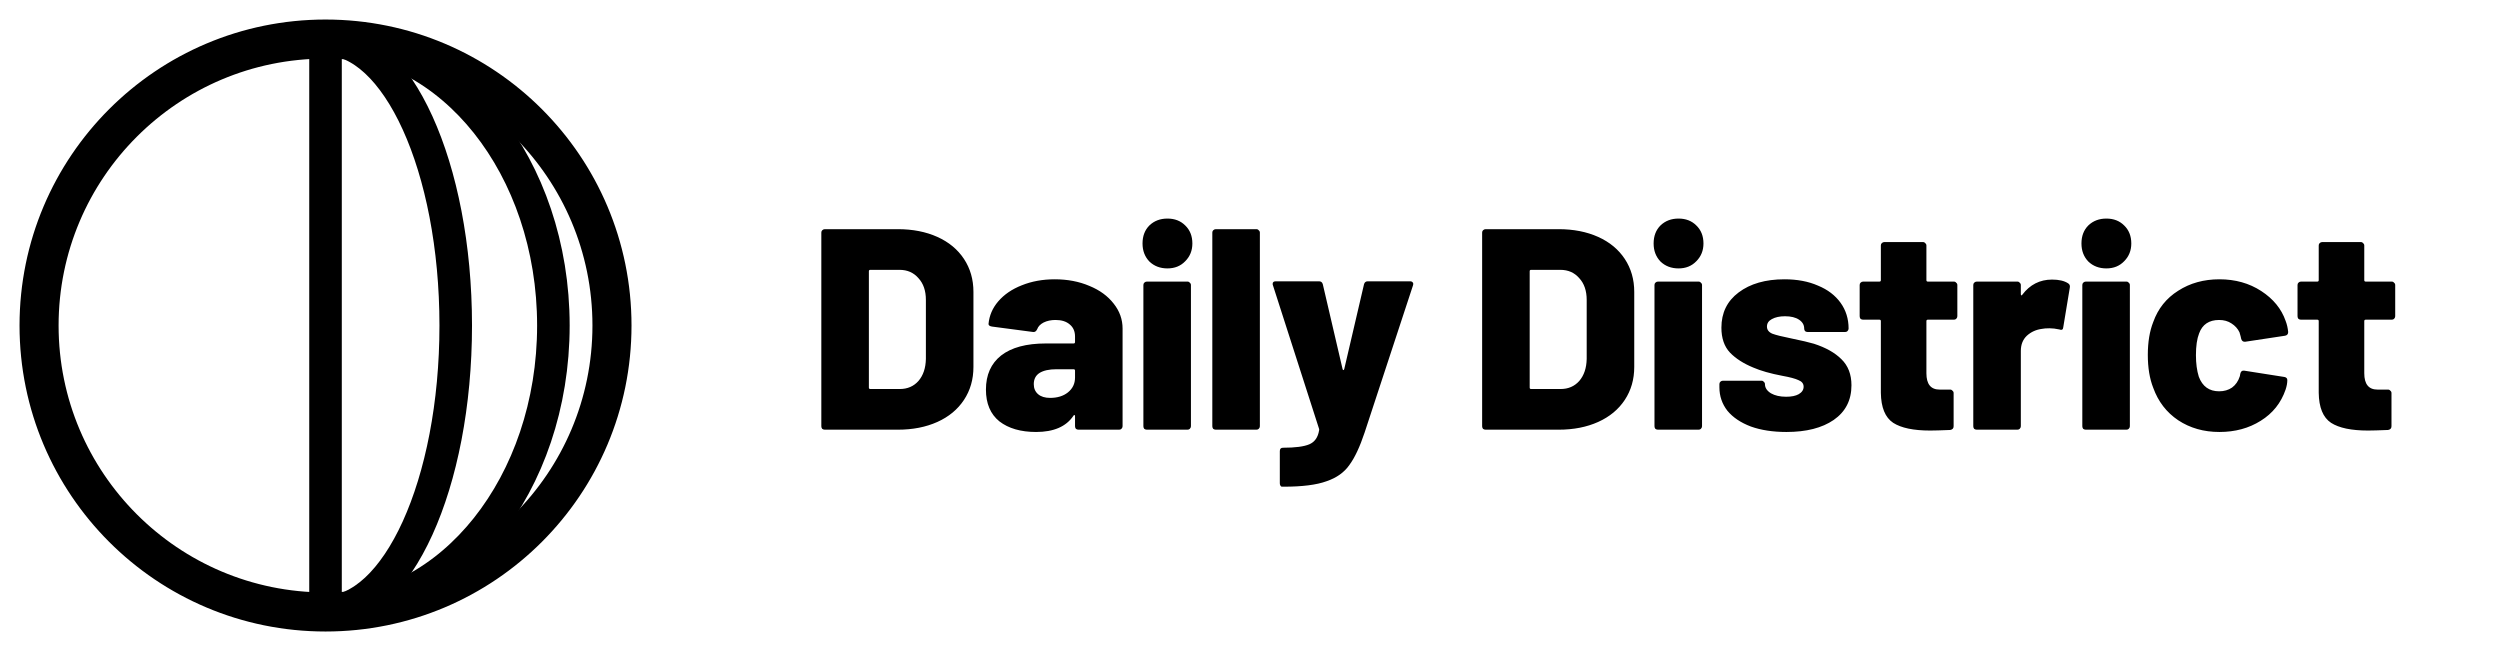
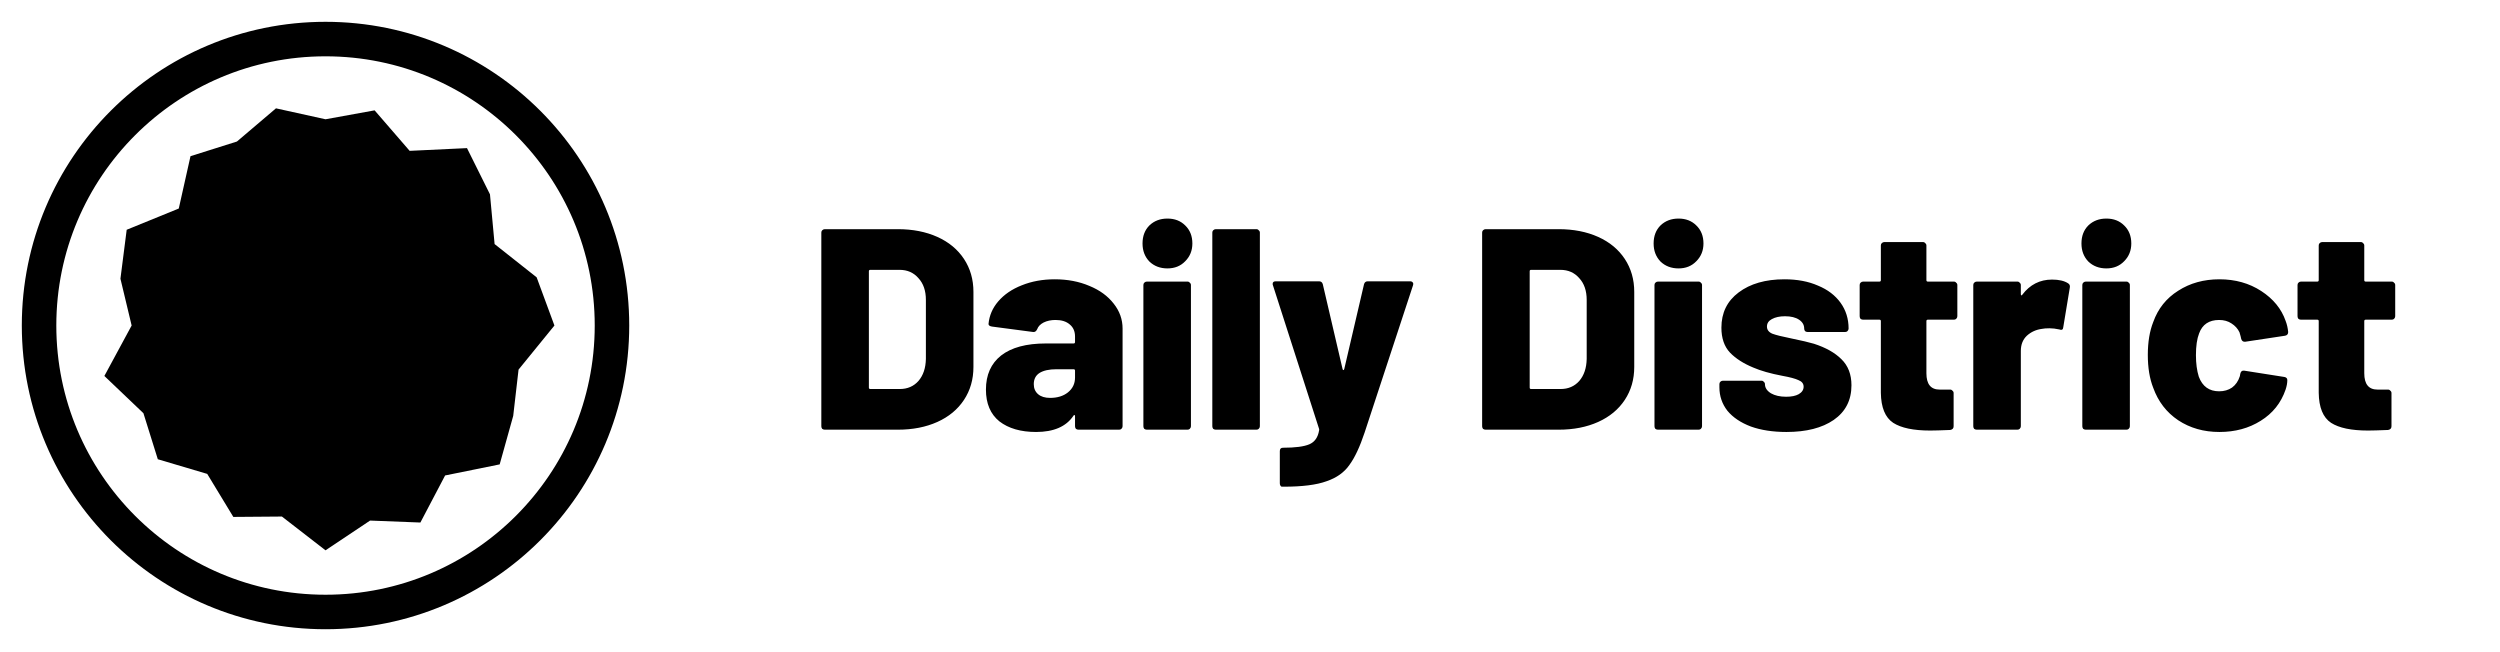
<svg xmlns="http://www.w3.org/2000/svg" viewBox="0 0 384 100" role="img" aria-label="Daily District">
-   <circle cx="50" cy="50" r="44" fill="none" stroke="currentColor" stroke-width="6" />
-   <line x1="50" y1="6" x2="50" y2="94" fill="none" stroke="currentColor" stroke-width="5" stroke-linecap="round" />
-   <path d="M50 6 A 20 44 0 0 1 50 94" fill="none" stroke="currentColor" stroke-width="5" stroke-linecap="round" />
-   <path d="M50 6 A 35 44 0 0 1 50 94" fill="none" stroke="currentColor" stroke-width="5" stroke-linecap="round" />
+   <circle cx="50" cy="50" r="44" fill="none" stroke="currentColor" stroke-width="5.3" />
+   <path d="M50.00 18.32 L57.54 16.95 L62.92 23.17 L71.73 22.75 L75.26 29.85 L75.97 37.49 L82.43 42.60 L85.16 50.00 L79.65 56.77 L78.83 63.88 L76.75 71.33 L68.37 73.03 L64.57 80.26 L56.84 79.96 L50.00 84.53 L43.30 79.34 L35.84 79.40 L31.83 72.79 L24.24 70.54 L22.03 63.47 L16.03 57.75 L20.22 50.00 L18.50 42.81 L19.46 35.29 L27.46 32.03 L29.26 23.99 L36.39 21.74 L42.39 16.64 Z" fill="currentColor" />
  <g transform="translate(124 22)">
    <path fill="currentColor" d="M 2.684,44 Q 2.464,44 2.288,43.868 2.156,43.692 2.156,43.472 V 13.728 q 0,-0.22 0.132,-0.352 Q 2.464,13.2 2.684,13.2 h 11.22 q 3.432,0 6.072,1.188 2.64,1.188 4.092,3.388 1.452,2.2 1.452,5.06 v 11.528 q 0,2.86 -1.452,5.06 -1.452,2.2 -4.092,3.388 -2.64,1.188 -6.072,1.188 Z M 9.46,37.532 q 0,0.22 0.22,0.22 h 4.532 q 1.76,0 2.86,-1.232 1.1,-1.276 1.144,-3.388 v -9.064 q 0,-2.112 -1.144,-3.344 -1.1,-1.276 -2.904,-1.276 H 9.68 q -0.22,0 -0.22,0.22 z M 38,20.9 q 2.948,0 5.324,1.012 2.376,0.968 3.74,2.728 1.364,1.716 1.364,3.828 v 15.004 q 0,0.22 -0.176,0.396 -0.132,0.132 -0.352,0.132 h -6.248 q -0.22,0 -0.396,-0.132 -0.132,-0.176 -0.132,-0.396 v -1.54 q 0,-0.176 -0.088,-0.176 -0.088,-0.044 -0.176,0.132 -1.672,2.464 -5.72,2.464 -3.52,0 -5.632,-1.628 -2.068,-1.672 -2.068,-4.884 0,-3.388 2.332,-5.236 2.376,-1.848 6.864,-1.848 h 4.268 q 0.22,0 0.22,-0.22 V 29.7 q 0,-1.188 -0.792,-1.848 -0.792,-0.704 -2.2,-0.704 -1.056,0 -1.848,0.396 -0.748,0.396 -0.968,1.012 -0.22,0.484 -0.616,0.44 l -6.336,-0.836 q -0.528,-0.088 -0.528,-0.396 0.176,-1.936 1.496,-3.476 1.364,-1.584 3.608,-2.464 2.288,-0.924 5.06,-0.924 z m -0.704,18.216 q 1.672,0 2.728,-0.836 1.1,-0.88 1.1,-2.288 v -1.056 q 0,-0.22 -0.22,-0.22 h -2.64 q -1.672,0 -2.596,0.572 -0.88,0.572 -0.88,1.716 0,0.968 0.66,1.54 0.66,0.572 1.848,0.572 z M 55.32,19.228 q -1.672,0 -2.772,-1.056 -1.056,-1.1 -1.056,-2.772 0,-1.716 1.056,-2.772 1.1,-1.056 2.772,-1.056 1.672,0 2.728,1.056 1.1,1.056 1.1,2.772 0,1.628 -1.1,2.728 -1.056,1.1 -2.728,1.1 z M 52.152,44 q -0.22,0 -0.396,-0.132 -0.132,-0.176 -0.132,-0.396 V 21.78 q 0,-0.22 0.132,-0.352 0.176,-0.176 0.396,-0.176 h 6.248 q 0.22,0 0.352,0.176 0.176,0.132 0.176,0.352 v 21.692 q 0,0.22 -0.176,0.396 -0.132,0.132 -0.352,0.132 z m 10.588,0 q -0.22,0 -0.396,-0.132 -0.132,-0.176 -0.132,-0.396 V 13.728 q 0,-0.22 0.132,-0.352 0.176,-0.176 0.396,-0.176 h 6.248 q 0.22,0 0.352,0.176 0.176,0.132 0.176,0.352 v 29.744 q 0,0.22 -0.176,0.396 -0.132,0.132 -0.352,0.132 z m 10.148,8.756 q -0.132,0 -0.22,-0.176 -0.088,-0.132 -0.088,-0.352 V 47.3 q 0,-0.528 0.484,-0.528 2.816,0 4.048,-0.528 1.232,-0.528 1.496,-2.112 0.044,-0.088 0,-0.264 l -7.084,-22.044 q -0.044,-0.088 -0.044,-0.22 0,-0.396 0.484,-0.396 h 6.644 q 0.44,0 0.572,0.44 l 3.036,13.024 q 0.044,0.176 0.132,0.176 0.088,0 0.132,-0.176 l 3.036,-13.024 q 0.132,-0.44 0.572,-0.44 h 6.512 q 0.264,0 0.396,0.176 0.132,0.132 0.044,0.44 l -7.436,22.616 q -1.1,3.3 -2.332,4.972 -1.188,1.716 -3.52,2.508 -2.288,0.836 -6.556,0.836 z M 104.184,44 q -0.22,0 -0.396,-0.132 -0.132,-0.176 -0.132,-0.396 V 13.728 q 0,-0.22 0.132,-0.352 0.176,-0.176 0.396,-0.176 h 11.22 q 3.432,0 6.072,1.188 2.64,1.188 4.092,3.388 1.452,2.2 1.452,5.06 v 11.528 q 0,2.86 -1.452,5.06 -1.452,2.2 -4.092,3.388 -2.64,1.188 -6.072,1.188 z m 6.776,-6.468 q 0,0.22 0.22,0.22 h 4.532 q 1.76,0 2.86,-1.232 1.1,-1.276 1.144,-3.388 v -9.064 q 0,-2.112 -1.144,-3.344 -1.1,-1.276 -2.904,-1.276 h -4.488 q -0.22,0 -0.22,0.22 z m 22.864,-18.304 q -1.672,0 -2.772,-1.056 -1.056,-1.1 -1.056,-2.772 0,-1.716 1.056,-2.772 1.1,-1.056 2.772,-1.056 1.672,0 2.728,1.056 1.1,1.056 1.1,2.772 0,1.628 -1.1,2.728 -1.056,1.1 -2.728,1.1 z M 130.656,44 q -0.22,0 -0.396,-0.132 -0.132,-0.176 -0.132,-0.396 V 21.78 q 0,-0.22 0.132,-0.352 0.176,-0.176 0.396,-0.176 h 6.248 q 0.22,0 0.352,0.176 0.176,0.132 0.176,0.352 v 21.692 q 0,0.22 -0.176,0.396 -0.132,0.132 -0.352,0.132 z m 19.74,0.352 q -3.124,0 -5.456,-0.836 -2.332,-0.88 -3.608,-2.42 -1.232,-1.584 -1.232,-3.608 v -0.484 q 0,-0.22 0.132,-0.352 0.176,-0.176 0.396,-0.176 h 5.94 q 0.22,0 0.352,0.176 0.176,0.132 0.176,0.352 0,0.836 0.924,1.408 0.924,0.528 2.332,0.528 1.232,0 1.936,-0.396 0.748,-0.44 0.748,-1.144 0,-0.704 -0.792,-1.012 -0.748,-0.352 -2.464,-0.66 -2.772,-0.528 -4.488,-1.276 -2.244,-0.924 -3.564,-2.288 -1.32,-1.408 -1.32,-3.828 0,-3.432 2.64,-5.412 2.684,-2.024 7.04,-2.024 2.948,0 5.148,0.968 2.244,0.924 3.476,2.64 1.232,1.716 1.232,3.96 0,0.22 -0.176,0.396 -0.132,0.132 -0.352,0.132 h -5.764 q -0.22,0 -0.396,-0.132 -0.132,-0.176 -0.132,-0.396 0,-0.836 -0.792,-1.364 -0.792,-0.528 -2.156,-0.528 -1.232,0 -2.024,0.44 -0.748,0.396 -0.748,1.144 0,0.748 0.836,1.1 0.836,0.308 2.816,0.704 2.552,0.528 3.564,0.836 2.728,0.88 4.224,2.376 1.54,1.496 1.54,4.004 0,3.432 -2.728,5.324 -2.684,1.848 -7.26,1.848 z m 26.252,-17.776 q 0,0.22 -0.176,0.396 -0.132,0.132 -0.352,0.132 h -4.004 q -0.22,0 -0.22,0.22 v 8.008 q 0,2.508 2.024,2.508 h 1.628 q 0.22,0 0.352,0.176 0.176,0.132 0.176,0.352 v 5.104 q 0,0.484 -0.528,0.572 -2.112,0.088 -3.08,0.088 -3.828,0 -5.676,-1.188 -1.848,-1.232 -1.892,-4.62 v -11 q 0,-0.22 -0.22,-0.22 h -2.508 q -0.22,0 -0.396,-0.132 -0.132,-0.176 -0.132,-0.396 V 21.78 q 0,-0.22 0.132,-0.352 0.176,-0.176 0.396,-0.176 h 2.508 q 0.22,0 0.22,-0.22 v -5.324 q 0,-0.22 0.132,-0.352 0.176,-0.176 0.396,-0.176 h 5.94 q 0.22,0 0.352,0.176 0.176,0.132 0.176,0.352 v 5.324 q 0,0.22 0.22,0.22 h 4.004 q 0.22,0 0.352,0.176 0.176,0.132 0.176,0.352 z m 14.548,-5.632 q 1.584,0 2.464,0.572 0.352,0.22 0.264,0.66 l -1.012,6.116 q -0.044,0.528 -0.616,0.308 -0.792,-0.176 -1.496,-0.176 -0.748,0 -1.144,0.088 -1.364,0.176 -2.332,1.056 -0.924,0.88 -0.924,2.332 v 11.572 q 0,0.22 -0.176,0.396 -0.132,0.132 -0.352,0.132 h -6.248 q -0.22,0 -0.396,-0.132 -0.132,-0.176 -0.132,-0.396 V 21.78 q 0,-0.22 0.132,-0.352 0.176,-0.176 0.396,-0.176 h 6.248 q 0.22,0 0.352,0.176 0.176,0.132 0.176,0.352 v 1.408 q 0,0.132 0.088,0.176 0.088,0.044 0.132,-0.088 1.76,-2.332 4.576,-2.332 z m 8.344,-1.716 q -1.672,0 -2.772,-1.056 -1.056,-1.1 -1.056,-2.772 0,-1.716 1.056,-2.772 1.1,-1.056 2.772,-1.056 1.672,0 2.728,1.056 1.1,1.056 1.1,2.772 0,1.628 -1.1,2.728 -1.056,1.1 -2.728,1.1 z M 196.372,44 q -0.22,0 -0.396,-0.132 -0.132,-0.176 -0.132,-0.396 V 21.78 q 0,-0.22 0.132,-0.352 0.176,-0.176 0.396,-0.176 h 6.248 q 0.22,0 0.352,0.176 0.176,0.132 0.176,0.352 v 21.692 q 0,0.22 -0.176,0.396 -0.132,0.132 -0.352,0.132 z m 20.532,0.352 q -3.608,0 -6.336,-1.804 -2.684,-1.804 -3.828,-4.972 -0.836,-2.112 -0.836,-5.06 0,-2.948 0.836,-5.06 1.1,-3.08 3.828,-4.796 2.728,-1.76 6.336,-1.76 3.652,0 6.424,1.804 2.772,1.804 3.74,4.576 0.308,0.792 0.396,1.716 0,0.484 -0.484,0.572 l -6.116,0.924 h -0.088 q -0.396,0 -0.528,-0.44 l -0.088,-0.396 q -0.088,-0.352 -0.176,-0.616 -0.396,-0.836 -1.232,-1.364 -0.792,-0.528 -1.892,-0.528 -2.332,0 -3.08,2.068 -0.484,1.232 -0.484,3.344 0,1.892 0.44,3.3 0.836,2.244 3.124,2.244 1.144,0 1.98,-0.572 0.836,-0.616 1.188,-1.716 0.044,-0.088 0.044,-0.264 0.044,-0.044 0.044,-0.176 0.132,-0.528 0.616,-0.44 l 6.16,0.968 q 0.44,0.088 0.44,0.484 0,0.66 -0.264,1.452 -1.056,3.08 -3.828,4.796 -2.728,1.716 -6.336,1.716 z m 27,-17.776 q 0,0.22 -0.176,0.396 -0.132,0.132 -0.352,0.132 h -4.004 q -0.22,0 -0.22,0.22 v 8.008 q 0,2.508 2.024,2.508 h 1.628 q 0.22,0 0.352,0.176 0.176,0.132 0.176,0.352 v 5.104 q 0,0.484 -0.528,0.572 -2.112,0.088 -3.08,0.088 -3.828,0 -5.676,-1.188 -1.848,-1.232 -1.892,-4.62 v -11 q 0,-0.22 -0.22,-0.22 h -2.508 q -0.22,0 -0.396,-0.132 -0.132,-0.176 -0.132,-0.396 V 21.78 q 0,-0.22 0.132,-0.352 0.176,-0.176 0.396,-0.176 h 2.508 q 0.22,0 0.22,-0.22 v -5.324 q 0,-0.22 0.132,-0.352 0.176,-0.176 0.396,-0.176 h 5.94 q 0.22,0 0.352,0.176 0.176,0.132 0.176,0.352 v 5.324 q 0,0.22 0.22,0.22 h 4.004 q 0.22,0 0.352,0.176 0.176,0.132 0.176,0.352 z" />
  </g>
</svg>
